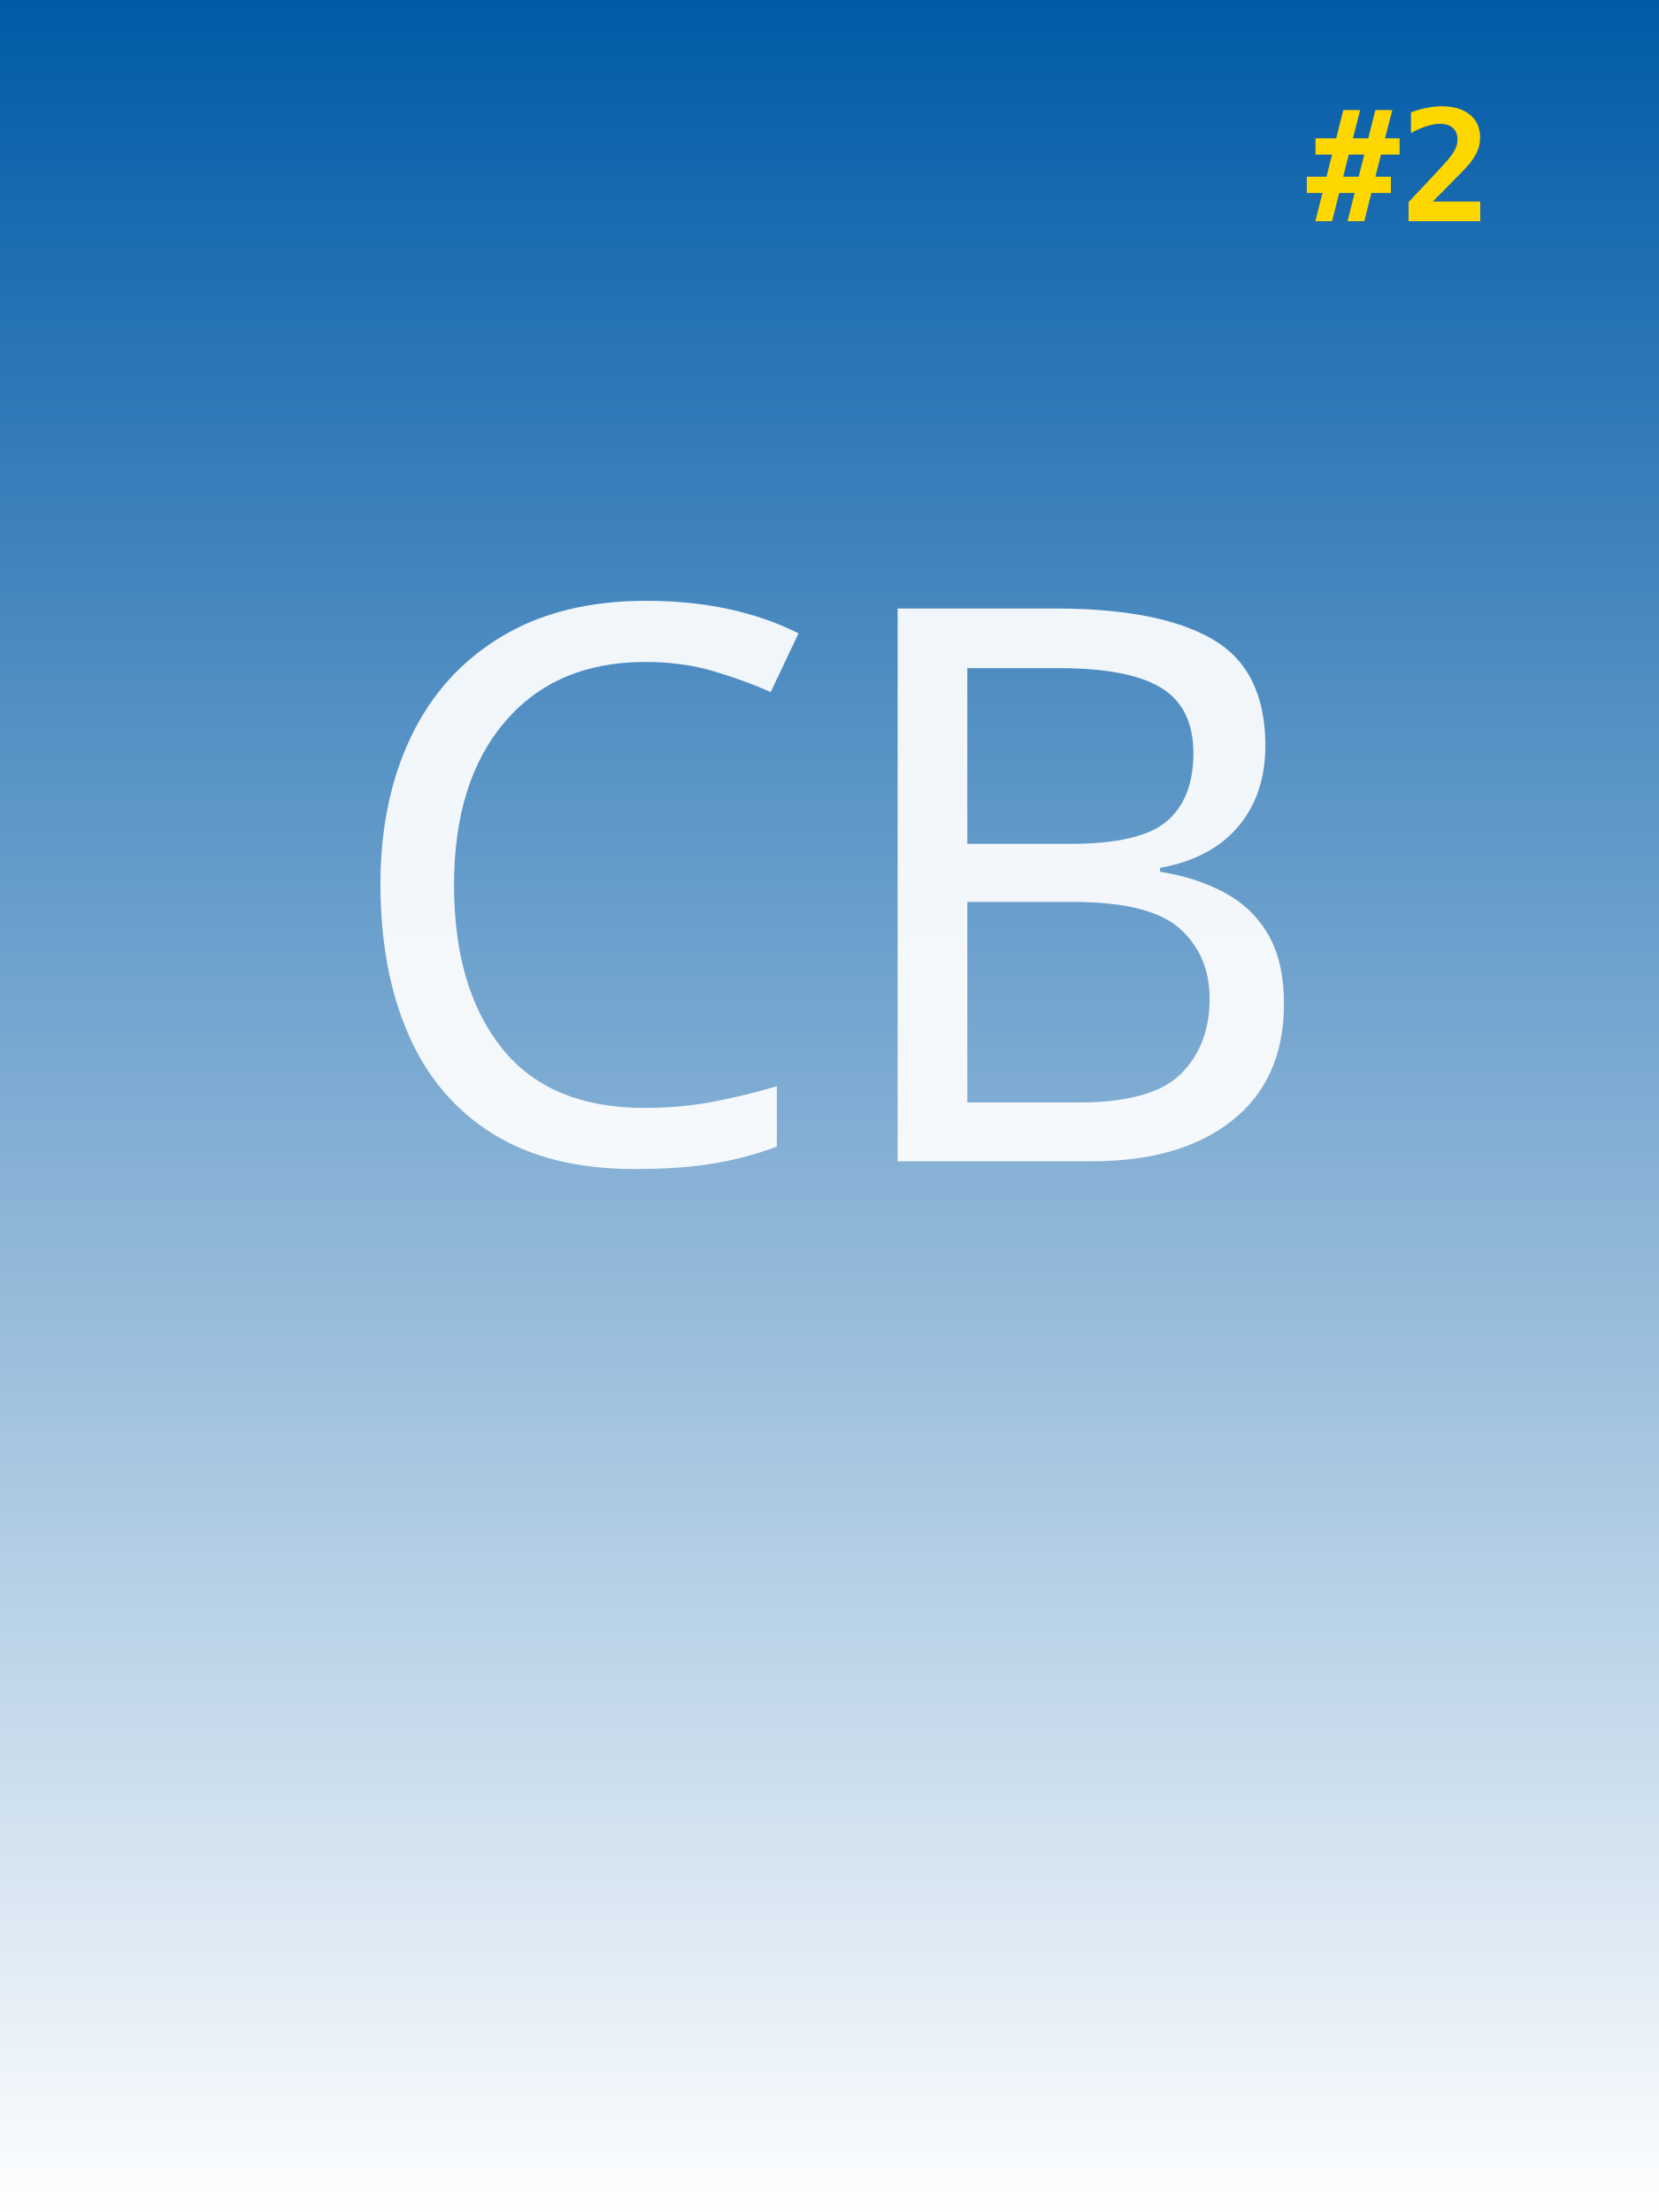
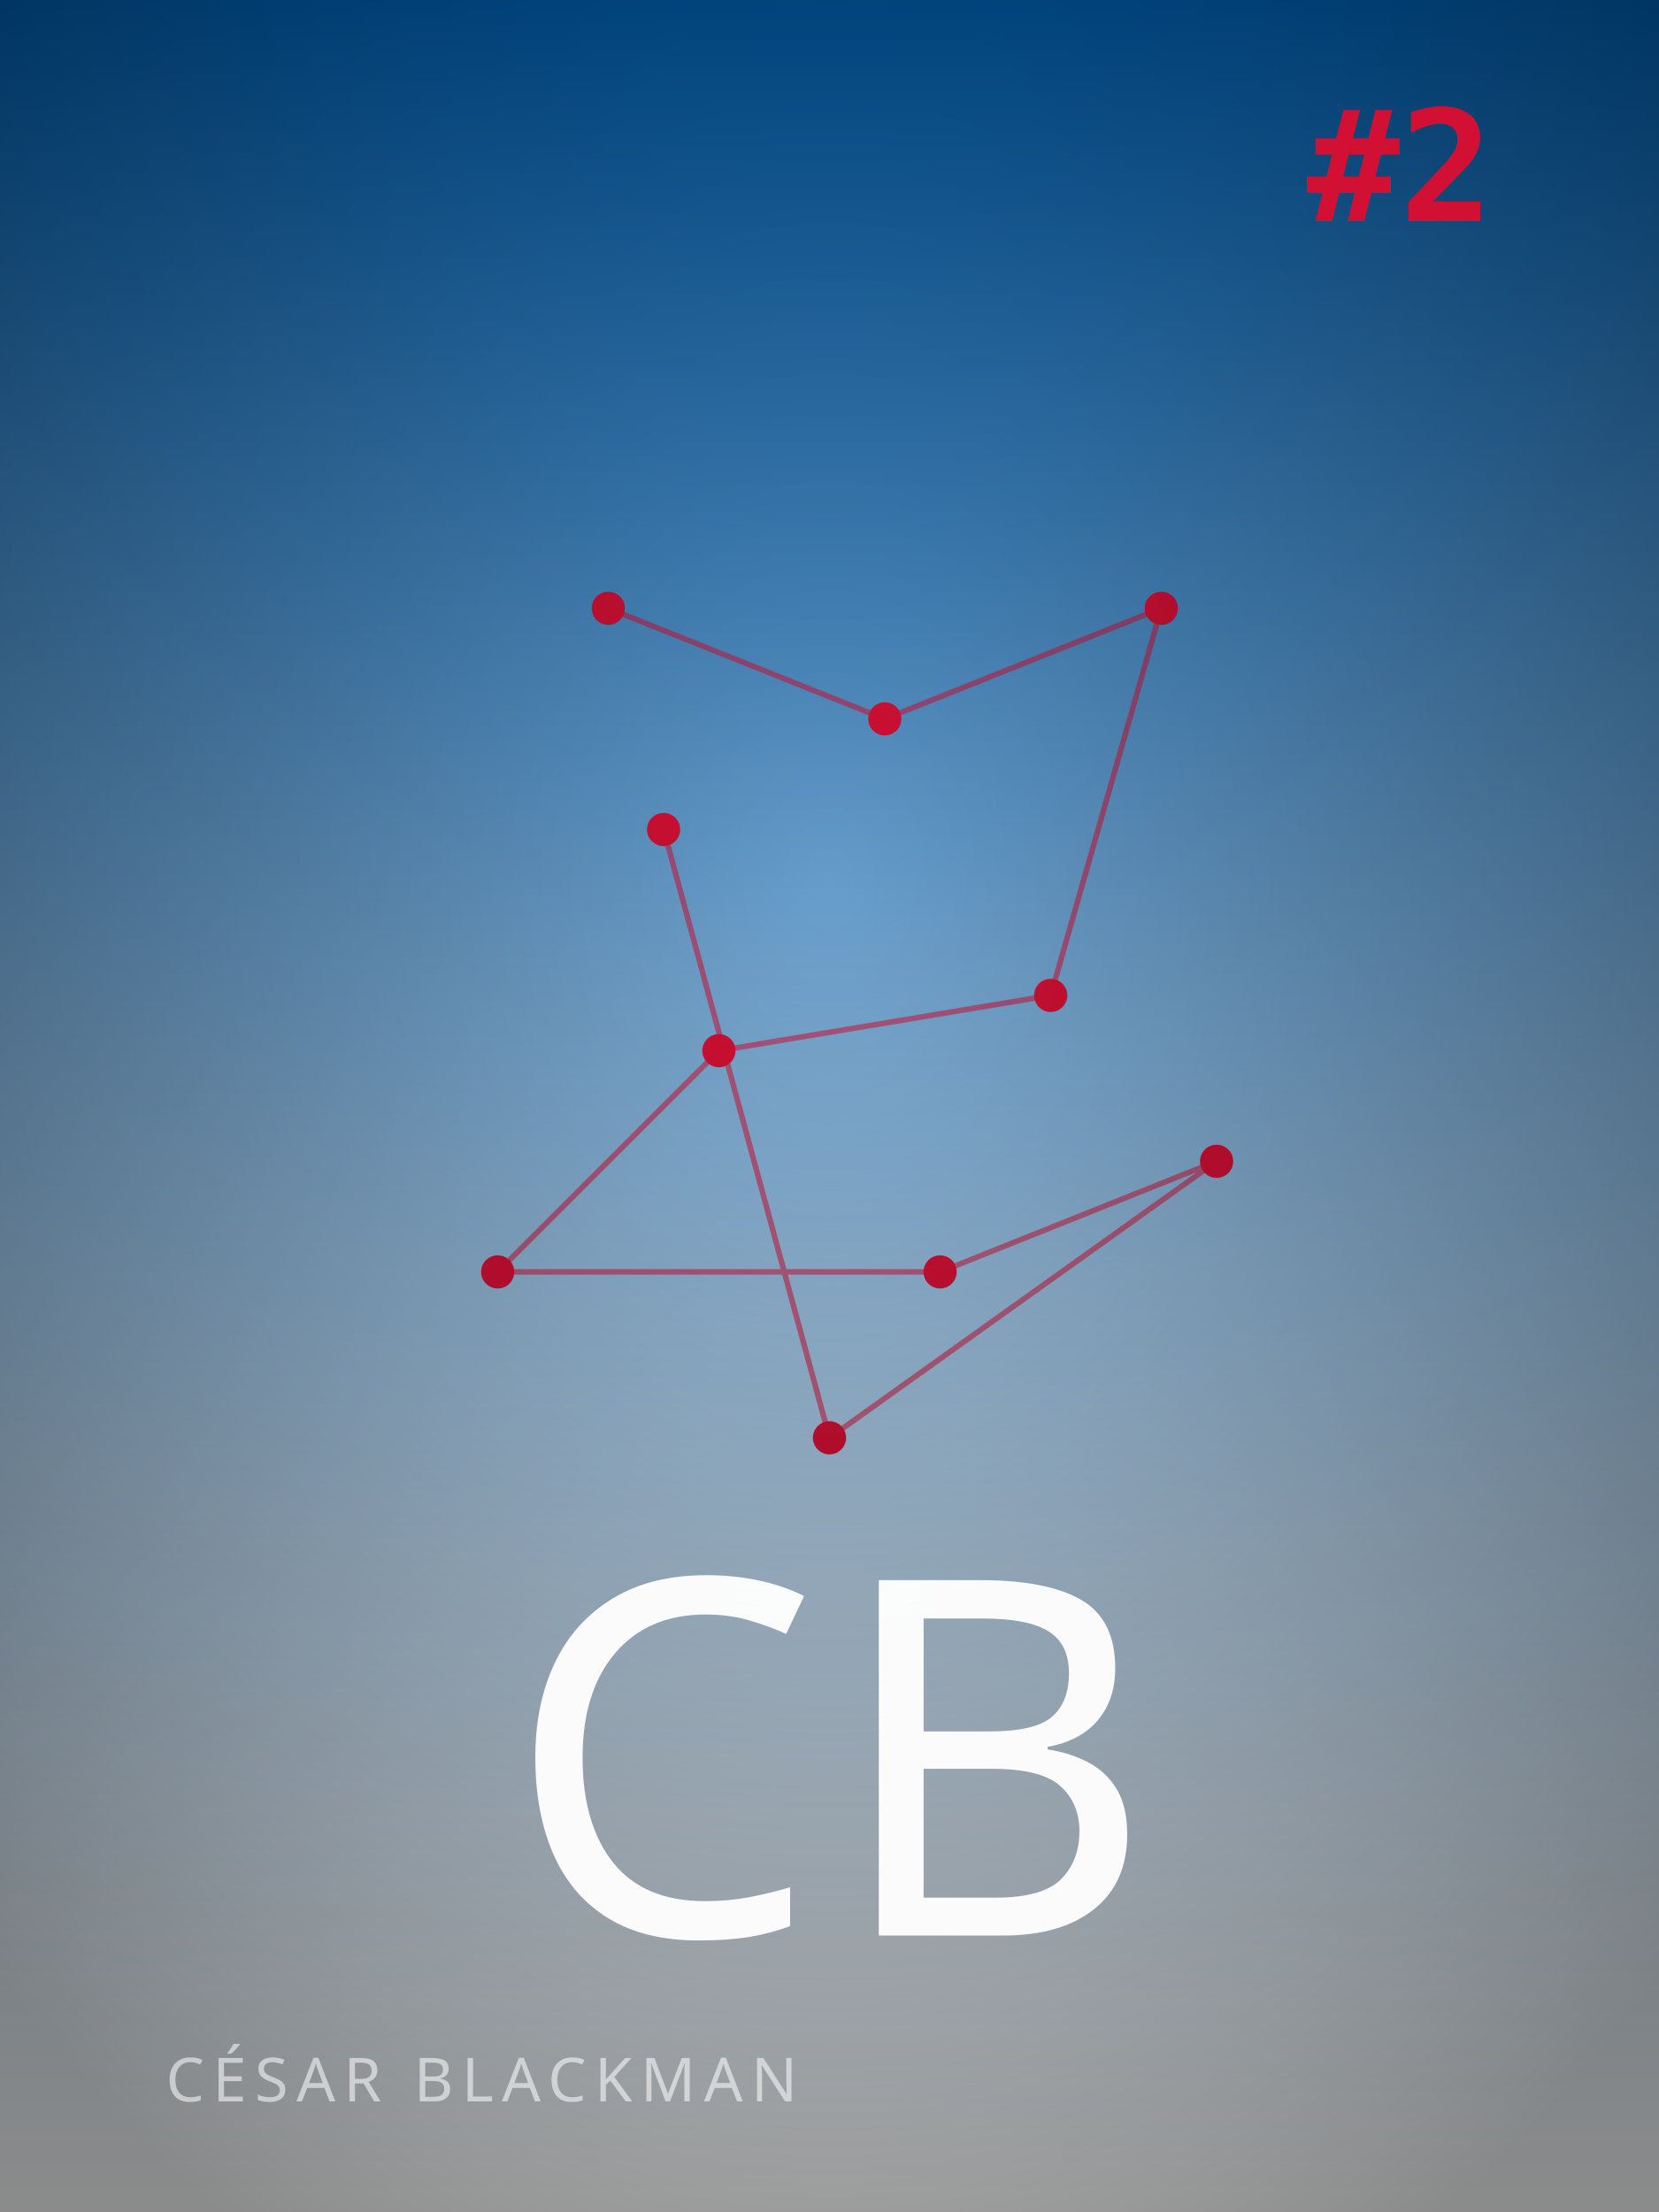
<svg xmlns="http://www.w3.org/2000/svg" viewBox="0 0 600 800" role="img" aria-labelledby="t">
  <defs>
-     <linearGradient id="g" x1="0" y1="0" x2="0" y2="1">
+     <linearGradient id="bg" x1="0" y1="0" x2="0" y2="1">
      <stop offset="0%" stop-color="#005AA7" />
      <stop offset="100%" stop-color="#FFFFFF" />
    </linearGradient>
+     <radialGradient id="vignette" cx="0.5" cy="0.4" r="0.7">
+       <stop offset="0%" stop-color="transparent" />
+       <stop offset="100%" stop-color="rgba(0,0,0,0.45)" />
+     </radialGradient>
  </defs>
-   <rect width="600" height="800" fill="url(#g)" />
-   <text x="300" y="420" text-anchor="middle" font-family="Anton, Impact, sans-serif" font-size="280" fill="#fff" opacity="0.92">CB</text>
-   <text x="540" y="80" text-anchor="end" font-family="JetBrains Mono, monospace" font-size="56" fill="#FFD700" font-weight="700">#2</text>
+   <rect width="600" height="800" fill="url(#bg)" />
+   <g>
+     <circle cx="220" cy="220" r="6" fill="#D21034" />
+     <circle cx="320" cy="260" r="6" fill="#D21034" />
+     <circle cx="420" cy="220" r="6" fill="#D21034" />
+     <circle cx="380" cy="360" r="6" fill="#D21034" />
+     <circle cx="260" cy="380" r="6" fill="#D21034" />
+     <circle cx="180" cy="460" r="6" fill="#D21034" />
+     <circle cx="340" cy="460" r="6" fill="#D21034" />
+     <circle cx="440" cy="420" r="6" fill="#D21034" />
+     <circle cx="300" cy="520" r="6" fill="#D21034" />
+     <circle cx="240" cy="300" r="6" fill="#D21034" />
+     <polyline points="220,220 320,260 420,220 380,360 260,380 180,460 340,460 440,420 300,520 240,300" fill="none" stroke="#D21034" stroke-width="2" opacity="0.55" />
+   </g>
+   <rect width="600" height="800" fill="url(#vignette)" />
+   <text x="300" y="700" text-anchor="middle" font-family="Anton, Impact, sans-serif" font-size="180" fill="#fff" opacity="0.96" letter-spacing="4">CB</text>
+   <text x="540" y="80" text-anchor="end" font-family="JetBrains Mono, monospace" font-size="56" fill="#D21034" font-weight="700">#2</text>
+   <text x="60" y="760" font-family="Anton, Impact, sans-serif" font-size="22" fill="#fff" opacity="0.55" letter-spacing="3">CÉSAR BLACKMAN</text>
</svg>
